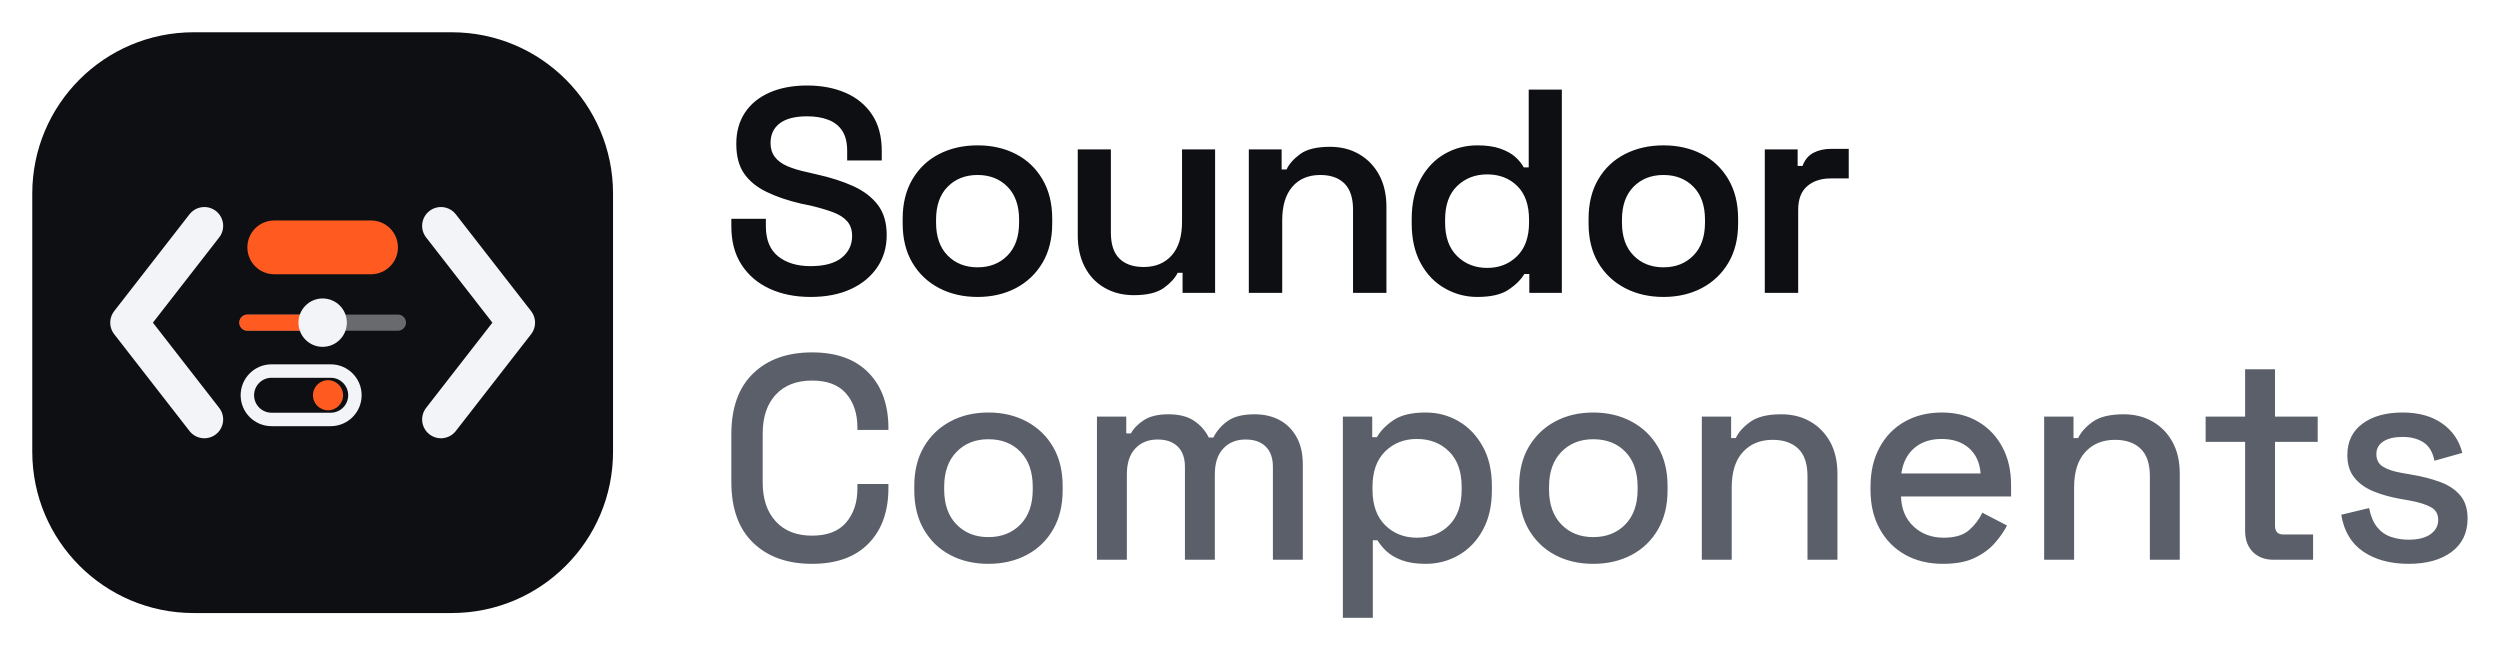
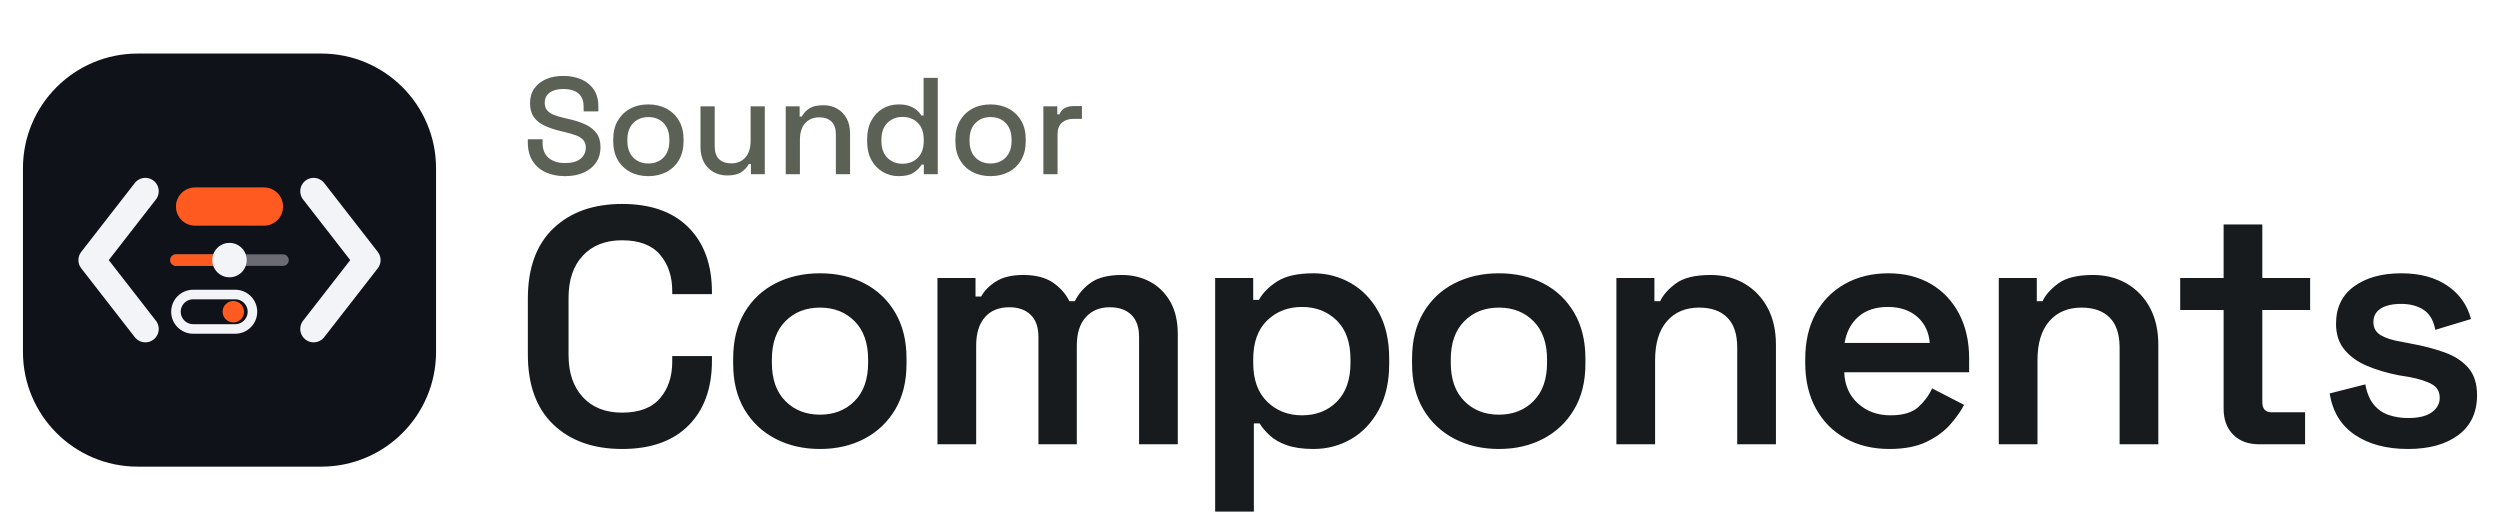
- <svg xmlns="http://www.w3.org/2000/svg" viewBox="0 0 464.9 120" role="img" aria-label="Soundor Components">
-   <rect x="6" y="6" width="108" height="108" rx="30" fill="#0E0F12" />
+ <svg xmlns="http://www.w3.org/2000/svg" viewBox="0 -8 653.6 136" role="img" aria-label="Soundor Components">
+   <rect x="6" y="6" width="108" height="108" rx="30" fill="#10121A" />
  <g fill="none" stroke-linecap="round" stroke-linejoin="round">
    <polyline points="38,42 24,60 38,78" stroke="#F2F4F7" stroke-width="7" />
    <polyline points="82,42 96,60 82,78" stroke="#F2F4F7" stroke-width="7" />
    <rect x="46" y="41" width="28" height="10" rx="5" fill="#FF5A1F" stroke="none" />
    <line x1="46" y1="60" x2="74" y2="60" stroke="#F2F4F7" stroke-opacity="0.4" stroke-width="3" />
    <line x1="46" y1="60" x2="60" y2="60" stroke="#FF5A1F" stroke-width="3" />
    <circle cx="60" cy="60" r="4.5" fill="#F2F4F7" stroke="none" />
    <rect x="46" y="69" width="20" height="9" rx="4.5" stroke="#F2F4F7" stroke-width="2.5" />
    <circle cx="61" cy="73.5" r="2.8" fill="#FF5A1F" stroke="none" />
  </g>
-   <path transform="translate(134.00 54.46)" fill="#0E0F12" d="M16.74 0.76Q12.42 0.76 9.10 -0.78Q5.78 -2.32 3.89 -5.24Q2.00 -8.15 2.00 -12.37V-13.77H8.42V-12.37Q8.42 -8.64 10.69 -6.80Q12.96 -4.97 16.74 -4.97Q20.57 -4.97 22.52 -6.53Q24.46 -8.10 24.46 -10.58Q24.46 -12.26 23.54 -13.31Q22.63 -14.36 20.87 -15.01Q19.12 -15.66 16.63 -16.25L15.01 -16.58Q11.29 -17.44 8.56 -18.77Q5.83 -20.09 4.37 -22.19Q2.92 -24.30 2.92 -27.70Q2.92 -31.10 4.54 -33.53Q6.16 -35.96 9.13 -37.26Q12.10 -38.56 16.09 -38.56Q20.09 -38.56 23.22 -37.21Q26.35 -35.86 28.16 -33.16Q29.97 -30.46 29.97 -26.41V-24.62H23.54V-26.41Q23.54 -28.73 22.63 -30.13Q21.71 -31.54 20.03 -32.18Q18.36 -32.83 16.09 -32.83Q12.74 -32.83 11.02 -31.54Q9.29 -30.24 9.29 -27.86Q9.29 -26.35 10.07 -25.30Q10.85 -24.25 12.39 -23.57Q13.93 -22.90 16.25 -22.41L17.87 -22.03Q21.76 -21.17 24.68 -19.84Q27.59 -18.52 29.24 -16.36Q30.89 -14.20 30.89 -10.75Q30.89 -7.34 29.13 -4.75Q27.38 -2.16 24.22 -0.70Q21.06 0.76 16.74 0.76ZM47.79 0.76Q43.79 0.76 40.63 -0.89Q37.48 -2.54 35.67 -5.59Q33.86 -8.64 33.86 -12.91V-13.77Q33.86 -18.04 35.67 -21.11Q37.48 -24.19 40.63 -25.81Q43.79 -27.43 47.79 -27.43Q51.79 -27.43 54.92 -25.81Q58.05 -24.19 59.86 -21.11Q61.67 -18.04 61.67 -13.77V-12.91Q61.67 -8.64 59.86 -5.59Q58.05 -2.54 54.92 -0.89Q51.79 0.76 47.79 0.76ZM47.79 -4.75Q51.19 -4.75 53.35 -6.94Q55.51 -9.13 55.51 -13.07V-13.61Q55.51 -17.55 53.35 -19.74Q51.19 -21.92 47.79 -21.92Q44.39 -21.92 42.23 -19.74Q40.07 -17.55 40.07 -13.61V-13.07Q40.07 -9.13 42.23 -6.94Q44.39 -4.75 47.79 -4.75ZM76.84 0.43Q73.76 0.43 71.39 -0.95Q69.01 -2.32 67.72 -4.83Q66.42 -7.34 66.42 -10.69V-26.68H72.58V-11.18Q72.58 -7.94 74.17 -6.37Q75.76 -4.81 78.68 -4.81Q81.97 -4.81 83.89 -6.97Q85.81 -9.13 85.81 -13.18V-26.68H91.96V0.00H85.91V-3.73H85.00Q84.29 -2.27 82.43 -0.92Q80.57 0.43 76.84 0.43ZM98.23 0.00V-26.68H104.33V-22.95H105.25Q105.95 -24.46 107.78 -25.81Q109.62 -27.16 113.35 -27.16Q116.42 -27.16 118.80 -25.76Q121.18 -24.35 122.50 -21.87Q123.82 -19.39 123.82 -15.98V0.00H117.61V-15.50Q117.61 -18.74 116.02 -20.33Q114.43 -21.92 111.51 -21.92Q108.22 -21.92 106.33 -19.74Q104.44 -17.55 104.44 -13.50V0.00ZM140.72 0.76Q137.48 0.76 134.68 -0.84Q131.87 -2.43 130.19 -5.51Q128.52 -8.59 128.52 -12.91V-13.77Q128.52 -18.09 130.19 -21.17Q131.87 -24.25 134.65 -25.84Q137.43 -27.43 140.72 -27.43Q143.21 -27.43 144.94 -26.84Q146.66 -26.24 147.72 -25.33Q148.77 -24.41 149.36 -23.33H150.28V-37.80H156.44V0.00H150.39V-3.51H149.47Q148.50 -1.89 146.50 -0.57Q144.50 0.76 140.72 0.76ZM142.56 -4.64Q145.91 -4.64 148.12 -6.83Q150.34 -9.02 150.34 -13.07V-13.61Q150.34 -17.71 148.15 -19.87Q145.96 -22.03 142.56 -22.03Q139.21 -22.03 136.97 -19.87Q134.73 -17.71 134.73 -13.61V-13.07Q134.73 -9.02 136.97 -6.83Q139.21 -4.64 142.56 -4.64ZM175.34 0.76Q171.34 0.76 168.18 -0.89Q165.02 -2.54 163.21 -5.59Q161.41 -8.64 161.41 -12.91V-13.77Q161.41 -18.04 163.21 -21.11Q165.02 -24.19 168.18 -25.81Q171.34 -27.43 175.34 -27.43Q179.33 -27.43 182.47 -25.81Q185.60 -24.19 187.41 -21.11Q189.22 -18.04 189.22 -13.77V-12.91Q189.22 -8.64 187.41 -5.59Q185.60 -2.54 182.47 -0.89Q179.33 0.76 175.34 0.76ZM175.34 -4.75Q178.74 -4.75 180.90 -6.94Q183.06 -9.13 183.06 -13.07V-13.61Q183.06 -17.55 180.90 -19.74Q178.74 -21.92 175.34 -21.92Q171.94 -21.92 169.78 -19.74Q167.62 -17.55 167.62 -13.61V-13.07Q167.62 -9.13 169.78 -6.94Q171.94 -4.75 175.34 -4.75ZM194.18 0.00V-26.68H200.29V-23.60H201.20Q201.80 -25.27 203.20 -26.03Q204.61 -26.78 206.55 -26.78H209.79V-21.28H206.44Q203.74 -21.28 202.07 -19.84Q200.39 -18.41 200.39 -15.44V0.00Z" />
-   <path transform="translate(133.03 104.09)" fill="#5A5F69" d="M17.98 0.76Q11.07 0.76 7.02 -3.16Q2.97 -7.07 2.97 -14.47V-23.33Q2.97 -30.73 7.02 -34.64Q11.07 -38.56 17.98 -38.56Q24.79 -38.56 28.48 -34.78Q32.18 -31.00 32.18 -24.46V-24.14H26.41V-24.62Q26.41 -28.46 24.33 -30.89Q22.25 -33.32 17.98 -33.32Q13.66 -33.32 11.23 -30.70Q8.80 -28.08 8.80 -23.44V-14.36Q8.80 -9.77 11.23 -7.13Q13.66 -4.48 17.98 -4.48Q22.25 -4.48 24.33 -6.94Q26.41 -9.40 26.41 -13.18V-14.09H32.18V-13.34Q32.18 -6.80 28.48 -3.02Q24.79 0.76 17.98 0.76ZM50.76 0.76Q46.76 0.76 43.66 -0.89Q40.55 -2.54 38.77 -5.62Q36.99 -8.69 36.99 -12.91V-13.72Q36.99 -17.93 38.77 -20.98Q40.55 -24.03 43.66 -25.70Q46.76 -27.38 50.76 -27.38Q54.76 -27.38 57.89 -25.70Q61.02 -24.03 62.80 -20.98Q64.58 -17.93 64.58 -13.72V-12.91Q64.58 -8.69 62.80 -5.62Q61.02 -2.54 57.89 -0.89Q54.76 0.76 50.76 0.76ZM50.76 -4.21Q54.43 -4.21 56.73 -6.56Q59.02 -8.91 59.02 -13.07V-13.55Q59.02 -17.71 56.75 -20.06Q54.49 -22.41 50.76 -22.41Q47.14 -22.41 44.85 -20.06Q42.55 -17.71 42.55 -13.55V-13.07Q42.55 -8.91 44.85 -6.56Q47.14 -4.21 50.76 -4.21ZM70.96 0.00V-26.62H76.41V-23.49H77.27Q78.03 -24.89 79.70 -25.97Q81.38 -27.05 84.24 -27.05Q87.21 -27.05 89.02 -25.84Q90.83 -24.62 91.75 -22.73H92.61Q93.53 -24.57 95.28 -25.81Q97.04 -27.05 100.28 -27.05Q102.87 -27.05 104.87 -26.00Q106.87 -24.95 108.05 -22.87Q109.24 -20.79 109.24 -17.71V0.00H103.68V-17.28Q103.68 -19.71 102.36 -21.03Q101.03 -22.36 98.60 -22.36Q96.01 -22.36 94.45 -20.68Q92.88 -19.01 92.88 -15.88V0.00H87.32V-17.28Q87.32 -19.71 86.00 -21.03Q84.67 -22.36 82.24 -22.36Q79.65 -22.36 78.08 -20.68Q76.52 -19.01 76.52 -15.88V0.00ZM116.69 10.80V-26.62H122.15V-22.79H123.01Q124.04 -24.57 126.12 -25.97Q128.20 -27.38 132.08 -27.38Q135.43 -27.38 138.21 -25.76Q140.99 -24.14 142.69 -21.09Q144.40 -18.04 144.40 -13.72V-12.91Q144.40 -8.59 142.72 -5.54Q141.05 -2.48 138.24 -0.86Q135.43 0.76 132.08 0.76Q129.49 0.76 127.71 0.11Q125.93 -0.54 124.85 -1.54Q123.77 -2.54 123.12 -3.62H122.26V10.80ZM130.46 -4.10Q134.14 -4.10 136.46 -6.43Q138.78 -8.75 138.78 -13.07V-13.55Q138.78 -17.82 136.43 -20.14Q134.08 -22.46 130.46 -22.46Q126.90 -22.46 124.55 -20.14Q122.20 -17.82 122.20 -13.55V-13.07Q122.20 -8.75 124.55 -6.43Q126.90 -4.10 130.46 -4.10ZM163.24 0.76Q159.25 0.76 156.14 -0.89Q153.04 -2.54 151.25 -5.62Q149.47 -8.69 149.47 -12.91V-13.72Q149.47 -17.93 151.25 -20.98Q153.04 -24.03 156.14 -25.70Q159.25 -27.38 163.24 -27.38Q167.24 -27.38 170.37 -25.70Q173.50 -24.03 175.28 -20.98Q177.07 -17.93 177.07 -13.72V-12.91Q177.07 -8.69 175.28 -5.62Q173.50 -2.54 170.37 -0.89Q167.24 0.76 163.24 0.76ZM163.24 -4.21Q166.91 -4.21 169.21 -6.56Q171.50 -8.91 171.50 -13.07V-13.55Q171.50 -17.71 169.24 -20.06Q166.97 -22.41 163.24 -22.41Q159.62 -22.41 157.33 -20.06Q155.03 -17.71 155.03 -13.55V-13.07Q155.03 -8.91 157.33 -6.56Q159.62 -4.21 163.24 -4.21ZM183.44 0.00V-26.62H188.89V-22.63H189.76Q190.51 -24.25 192.46 -25.65Q194.40 -27.05 198.23 -27.05Q201.26 -27.05 203.61 -25.70Q205.96 -24.35 207.31 -21.90Q208.66 -19.44 208.66 -15.98V0.00H203.09V-15.55Q203.09 -19.01 201.37 -20.66Q199.64 -22.30 196.61 -22.30Q193.16 -22.30 191.08 -20.03Q189.00 -17.77 189.00 -13.45V0.00ZM228.31 0.76Q224.26 0.76 221.24 -0.94Q218.21 -2.65 216.51 -5.75Q214.81 -8.86 214.81 -12.96V-13.61Q214.81 -17.77 216.49 -20.87Q218.16 -23.98 221.16 -25.68Q224.15 -27.38 228.10 -27.38Q231.93 -27.38 234.82 -25.68Q237.71 -23.98 239.33 -20.95Q240.95 -17.93 240.95 -13.88V-11.77H220.48Q220.59 -8.26 222.83 -6.18Q225.07 -4.10 228.42 -4.10Q231.55 -4.10 233.14 -5.51Q234.74 -6.91 235.60 -8.75L240.19 -6.37Q239.44 -4.86 238.00 -3.19Q236.57 -1.51 234.25 -0.38Q231.93 0.76 228.31 0.76ZM220.54 -16.04H235.28Q235.06 -19.06 233.12 -20.76Q231.17 -22.46 228.04 -22.46Q224.91 -22.46 222.94 -20.76Q220.97 -19.06 220.54 -16.04ZM247.10 0.00V-26.62H252.56V-22.63H253.42Q254.18 -24.25 256.12 -25.65Q258.07 -27.05 261.90 -27.05Q264.92 -27.05 267.27 -25.70Q269.62 -24.35 270.97 -21.90Q272.32 -19.44 272.32 -15.98V0.00H266.76V-15.55Q266.76 -19.01 265.03 -20.66Q263.30 -22.30 260.28 -22.30Q256.82 -22.30 254.75 -20.03Q252.67 -17.77 252.67 -13.45V0.00ZM289.76 0.00Q287.33 0.00 285.90 -1.46Q284.47 -2.92 284.47 -5.35V-21.92H277.13V-26.62H284.47V-35.42H290.03V-26.62H297.97V-21.92H290.03V-6.32Q290.03 -4.70 291.55 -4.70H297.11V0.00ZM314.87 0.76Q309.80 0.76 306.45 -1.51Q303.10 -3.78 302.35 -8.37L307.53 -9.61Q307.96 -7.40 308.99 -6.10Q310.01 -4.81 311.55 -4.27Q313.09 -3.73 314.87 -3.73Q317.52 -3.73 318.95 -4.75Q320.38 -5.78 320.38 -7.40Q320.38 -9.02 319.03 -9.77Q317.68 -10.53 315.04 -11.02L313.20 -11.34Q310.50 -11.83 308.29 -12.74Q306.07 -13.66 304.78 -15.28Q303.48 -16.90 303.48 -19.44Q303.48 -23.22 306.29 -25.30Q309.10 -27.38 313.74 -27.38Q318.22 -27.38 321.11 -25.35Q324.00 -23.33 324.86 -19.87L319.68 -18.41Q319.19 -20.84 317.63 -21.84Q316.06 -22.84 313.74 -22.84Q311.47 -22.84 310.18 -22.00Q308.88 -21.17 308.88 -19.66Q308.88 -18.04 310.15 -17.28Q311.42 -16.52 313.58 -16.15L315.47 -15.82Q318.33 -15.34 320.71 -14.47Q323.08 -13.61 324.46 -11.99Q325.84 -10.37 325.84 -7.67Q325.84 -3.67 322.87 -1.46Q319.90 0.76 314.87 0.76Z" />
+   <path transform="translate(136.52 37.55)" fill="#5C6156" d="M11.20 0.50Q8.35 0.50 6.16 -0.50Q3.96 -1.51 2.72 -3.47Q1.48 -5.44 1.48 -8.24V-9.14H5.33V-8.24Q5.33 -5.58 6.93 -4.25Q8.53 -2.92 11.20 -2.92Q13.90 -2.92 15.26 -4.05Q16.63 -5.18 16.63 -6.98Q16.63 -8.17 15.98 -8.93Q15.34 -9.68 14.15 -10.13Q12.96 -10.58 11.30 -10.98L9.97 -11.30Q7.56 -11.88 5.78 -12.73Q4.00 -13.57 3.02 -14.98Q2.05 -16.38 2.05 -18.58Q2.05 -20.81 3.15 -22.39Q4.25 -23.98 6.19 -24.84Q8.14 -25.70 10.76 -25.70Q13.39 -25.70 15.46 -24.80Q17.53 -23.90 18.72 -22.14Q19.91 -20.38 19.91 -17.71V-16.42H16.06V-17.71Q16.06 -19.33 15.39 -20.34Q14.72 -21.35 13.54 -21.82Q12.35 -22.28 10.76 -22.28Q8.46 -22.28 7.18 -21.33Q5.90 -20.38 5.90 -18.68Q5.90 -17.53 6.46 -16.79Q7.02 -16.06 8.10 -15.59Q9.18 -15.12 10.80 -14.76L12.13 -14.44Q14.58 -13.90 16.45 -13.05Q18.32 -12.20 19.40 -10.76Q20.48 -9.32 20.48 -7.06Q20.48 -4.79 19.35 -3.10Q18.22 -1.40 16.13 -0.45Q14.04 0.50 11.20 0.50ZM32.98 0.50Q30.31 0.50 28.24 -0.59Q26.17 -1.69 24.98 -3.74Q23.80 -5.80 23.80 -8.60V-9.14Q23.80 -11.95 24.98 -13.99Q26.17 -16.02 28.24 -17.14Q30.31 -18.25 32.98 -18.25Q35.64 -18.25 37.73 -17.14Q39.82 -16.02 41.00 -13.99Q42.19 -11.95 42.19 -9.14V-8.60Q42.19 -5.80 41.00 -3.74Q39.82 -1.69 37.73 -0.59Q35.64 0.50 32.98 0.50ZM32.98 -2.81Q35.42 -2.81 36.95 -4.37Q38.48 -5.94 38.48 -8.71V-9.04Q38.48 -11.81 36.97 -13.37Q35.46 -14.94 32.98 -14.94Q30.56 -14.94 29.03 -13.37Q27.50 -11.81 27.50 -9.04V-8.71Q27.50 -5.94 29.03 -4.37Q30.56 -2.81 32.98 -2.81ZM53.60 0.32Q51.59 0.32 50.00 -0.58Q48.42 -1.48 47.52 -3.13Q46.62 -4.79 46.62 -7.09V-17.75H50.33V-7.34Q50.33 -5.04 51.48 -3.94Q52.63 -2.84 54.68 -2.84Q56.95 -2.84 58.34 -4.37Q59.72 -5.90 59.72 -8.78V-17.75H63.43V0.00H59.80V-2.66H59.22Q58.72 -1.58 57.42 -0.63Q56.12 0.32 53.60 0.32ZM68.90 0.00V-17.75H72.54V-15.08H73.12Q73.62 -16.16 74.92 -17.10Q76.21 -18.04 78.77 -18.04Q80.78 -18.04 82.35 -17.14Q83.92 -16.24 84.82 -14.60Q85.72 -12.96 85.72 -10.66V0.00H82.01V-10.37Q82.01 -12.67 80.86 -13.77Q79.70 -14.87 77.69 -14.87Q75.38 -14.87 74.00 -13.36Q72.61 -11.84 72.61 -8.96V0.00ZM98.39 0.50Q96.19 0.50 94.32 -0.58Q92.45 -1.66 91.31 -3.69Q90.18 -5.72 90.18 -8.60V-9.14Q90.18 -11.99 91.30 -14.04Q92.41 -16.09 94.28 -17.17Q96.16 -18.25 98.39 -18.25Q100.12 -18.25 101.29 -17.82Q102.46 -17.39 103.21 -16.72Q103.97 -16.06 104.36 -15.34H104.94V-25.20H108.65V0.00H105.01V-2.52H104.44Q103.75 -1.37 102.37 -0.43Q100.98 0.50 98.39 0.50ZM99.43 -2.74Q101.84 -2.74 103.41 -4.28Q104.98 -5.83 104.98 -8.71V-9.04Q104.98 -11.88 103.43 -13.43Q101.88 -14.98 99.43 -14.98Q97.06 -14.98 95.49 -13.43Q93.92 -11.88 93.92 -9.04V-8.71Q93.92 -5.83 95.49 -4.28Q97.06 -2.74 99.43 -2.74ZM122.44 0.50Q119.77 0.50 117.70 -0.59Q115.63 -1.69 114.44 -3.74Q113.26 -5.80 113.26 -8.60V-9.14Q113.26 -11.95 114.44 -13.99Q115.63 -16.02 117.70 -17.14Q119.77 -18.25 122.44 -18.25Q125.10 -18.25 127.19 -17.14Q129.28 -16.02 130.46 -13.99Q131.65 -11.95 131.65 -9.14V-8.60Q131.65 -5.80 130.46 -3.74Q129.28 -1.69 127.19 -0.59Q125.10 0.50 122.44 0.50ZM122.44 -2.81Q124.88 -2.81 126.41 -4.37Q127.94 -5.94 127.94 -8.71V-9.04Q127.94 -11.81 126.43 -13.37Q124.92 -14.94 122.44 -14.94Q120.02 -14.94 118.49 -13.37Q116.96 -11.81 116.96 -9.04V-8.71Q116.96 -5.94 118.49 -4.37Q120.02 -2.81 122.44 -2.81ZM136.26 0.00V-17.75H139.90V-15.66H140.47Q140.90 -16.78 141.86 -17.30Q142.81 -17.82 144.22 -17.82H146.34V-14.47H144.07Q142.27 -14.47 141.12 -13.48Q139.97 -12.49 139.97 -10.44V0.00Z" />
+   <path transform="translate(133.42 108.15)" fill="#171B1E" d="M29.22 1.23Q17.95 1.23 11.26 -5.15Q4.58 -11.53 4.58 -23.50V-38.10Q4.58 -50.07 11.26 -56.45Q17.95 -62.83 29.22 -62.83Q40.48 -62.83 46.60 -56.67Q52.71 -50.51 52.71 -39.78V-39.25H42.33V-40.04Q42.33 -45.85 39.12 -49.59Q35.90 -53.33 29.22 -53.33Q22.70 -53.33 18.96 -49.32Q15.22 -45.32 15.22 -38.28V-23.32Q15.22 -16.37 18.96 -12.32Q22.70 -8.27 29.22 -8.27Q35.90 -8.27 39.12 -12.01Q42.33 -15.75 42.33 -21.56V-23.06H52.71V-21.82Q52.71 -11.09 46.60 -4.93Q40.48 1.23 29.22 1.23ZM80.96 1.23Q74.45 1.23 69.30 -1.45Q64.15 -4.14 61.20 -9.11Q58.26 -14.08 58.26 -21.03V-22.44Q58.26 -29.39 61.20 -34.41Q64.15 -39.42 69.30 -42.06Q74.45 -44.70 80.96 -44.70Q87.47 -44.70 92.58 -42.06Q97.68 -39.42 100.63 -34.41Q103.58 -29.39 103.58 -22.44V-21.03Q103.58 -14.08 100.63 -9.11Q97.68 -4.14 92.58 -1.45Q87.47 1.23 80.96 1.23ZM80.96 -7.74Q86.50 -7.74 90.02 -11.31Q93.54 -14.87 93.54 -21.30V-22.18Q93.54 -28.60 90.02 -32.16Q86.50 -35.73 80.96 -35.73Q75.42 -35.73 71.90 -32.16Q68.38 -28.60 68.38 -22.18V-21.30Q68.38 -14.87 71.90 -11.31Q75.42 -7.74 80.96 -7.74ZM111.67 0.00V-43.47H121.62V-38.63H123.11Q124.26 -40.83 126.94 -42.55Q129.62 -44.26 134.11 -44.26Q138.86 -44.26 141.77 -42.33Q144.67 -40.39 146.17 -37.40H147.58Q149.07 -40.39 151.89 -42.33Q154.70 -44.26 159.90 -44.26Q163.94 -44.26 167.24 -42.50Q170.54 -40.74 172.52 -37.31Q174.50 -33.88 174.50 -28.78V0.00H164.38V-28.07Q164.38 -31.86 162.36 -33.84Q160.34 -35.82 156.73 -35.82Q152.77 -35.82 150.44 -33.22Q148.10 -30.62 148.10 -25.78V0.00H138.07V-28.07Q138.07 -31.86 136.05 -33.84Q134.02 -35.82 130.42 -35.82Q126.37 -35.82 124.08 -33.22Q121.79 -30.62 121.79 -25.78V0.00ZM184.27 17.60V-43.47H194.22V-37.75H195.71Q197.21 -40.48 200.51 -42.59Q203.81 -44.70 209.97 -44.70Q215.25 -44.70 219.78 -42.11Q224.31 -39.51 227.04 -34.50Q229.77 -29.48 229.77 -22.44V-21.03Q229.77 -13.99 227.04 -8.98Q224.31 -3.96 219.82 -1.36Q215.34 1.23 209.97 1.23Q205.83 1.23 203.06 0.26Q200.29 -0.70 198.57 -2.29Q196.86 -3.87 195.89 -5.46H194.39V17.60ZM206.98 -7.57Q212.52 -7.57 216.08 -11.13Q219.65 -14.70 219.65 -21.30V-22.18Q219.65 -28.86 216.04 -32.38Q212.43 -35.90 206.98 -35.90Q201.52 -35.90 197.87 -32.38Q194.22 -28.86 194.22 -22.18V-21.30Q194.22 -14.70 197.87 -11.13Q201.52 -7.57 206.98 -7.57ZM258.46 1.23Q251.94 1.23 246.80 -1.45Q241.65 -4.14 238.70 -9.11Q235.75 -14.08 235.75 -21.03V-22.44Q235.75 -29.39 238.70 -34.41Q241.65 -39.42 246.80 -42.06Q251.94 -44.70 258.46 -44.70Q264.97 -44.70 270.07 -42.06Q275.18 -39.42 278.12 -34.41Q281.07 -29.39 281.07 -22.44V-21.03Q281.07 -14.08 278.12 -9.11Q275.18 -4.14 270.07 -1.45Q264.97 1.23 258.46 1.23ZM258.46 -7.74Q264.00 -7.74 267.52 -11.31Q271.04 -14.87 271.04 -21.30V-22.18Q271.04 -28.60 267.52 -32.16Q264.00 -35.73 258.46 -35.73Q252.91 -35.73 249.39 -32.16Q245.87 -28.60 245.87 -22.18V-21.30Q245.87 -14.87 249.39 -11.31Q252.91 -7.74 258.46 -7.74ZM289.17 0.00V-43.47H299.11V-37.40H300.61Q301.75 -39.86 304.74 -42.06Q307.74 -44.26 313.81 -44.26Q318.82 -44.26 322.70 -41.98Q326.57 -39.69 328.72 -35.64Q330.88 -31.59 330.88 -26.05V0.00H320.76V-25.26Q320.76 -30.54 318.16 -33.13Q315.57 -35.73 310.82 -35.73Q305.45 -35.73 302.37 -32.16Q299.29 -28.60 299.29 -22.00V0.00ZM360.54 1.23Q354.02 1.23 349.05 -1.54Q344.08 -4.31 341.31 -9.37Q338.54 -14.43 338.54 -21.21V-22.26Q338.54 -29.13 341.26 -34.14Q343.99 -39.16 348.92 -41.93Q353.85 -44.70 360.27 -44.70Q366.61 -44.70 371.36 -41.93Q376.11 -39.16 378.75 -34.14Q381.39 -29.13 381.39 -22.44V-18.83H348.74Q348.92 -13.73 352.35 -10.65Q355.78 -7.57 360.80 -7.57Q365.73 -7.57 368.10 -9.72Q370.48 -11.88 371.71 -14.61L380.07 -10.30Q378.84 -7.92 376.51 -5.24Q374.18 -2.55 370.30 -0.66Q366.43 1.23 360.54 1.23ZM348.83 -26.49H371.10Q370.74 -30.80 367.80 -33.35Q364.85 -35.90 360.18 -35.90Q355.34 -35.90 352.44 -33.35Q349.54 -30.80 348.83 -26.49ZM389.14 0.00V-43.47H399.08V-37.40H400.58Q401.72 -39.86 404.71 -42.06Q407.70 -44.26 413.78 -44.26Q418.79 -44.26 422.66 -41.98Q426.54 -39.69 428.69 -35.64Q430.85 -31.59 430.85 -26.05V0.00H420.73V-25.26Q420.73 -30.54 418.13 -33.13Q415.54 -35.73 410.78 -35.73Q405.42 -35.73 402.34 -32.16Q399.26 -28.60 399.26 -22.00V0.00ZM457.16 0.00Q452.94 0.00 450.43 -2.51Q447.92 -5.02 447.92 -9.33V-35.11H436.57V-43.47H447.92V-57.46H458.04V-43.47H470.54V-35.11H458.04V-11.00Q458.04 -8.36 460.50 -8.36H469.22V0.00ZM496.14 1.23Q487.70 1.23 482.24 -2.46Q476.78 -6.16 475.64 -13.29L484.97 -15.66Q485.58 -12.32 487.17 -10.38Q488.75 -8.45 491.08 -7.66Q493.42 -6.86 496.14 -6.86Q500.28 -6.86 502.35 -8.36Q504.42 -9.86 504.42 -12.14Q504.42 -14.52 502.44 -15.66Q500.46 -16.81 496.41 -17.60L493.68 -18.04Q489.19 -18.92 485.50 -20.46Q481.80 -22.00 479.56 -24.68Q477.31 -27.37 477.31 -31.50Q477.31 -37.84 482.02 -41.27Q486.73 -44.70 494.38 -44.70Q501.69 -44.70 506.44 -41.45Q511.19 -38.19 512.60 -32.74L503.27 -29.92Q502.57 -33.62 500.19 -35.16Q497.82 -36.70 494.38 -36.70Q490.86 -36.70 488.97 -35.46Q487.08 -34.23 487.08 -31.94Q487.08 -29.66 489.02 -28.51Q490.95 -27.37 494.21 -26.84L496.94 -26.31Q501.78 -25.43 505.69 -24.02Q509.61 -22.62 511.90 -19.98Q514.18 -17.34 514.18 -12.85Q514.18 -6.07 509.30 -2.42Q504.42 1.23 496.14 1.23Z" />
</svg>
